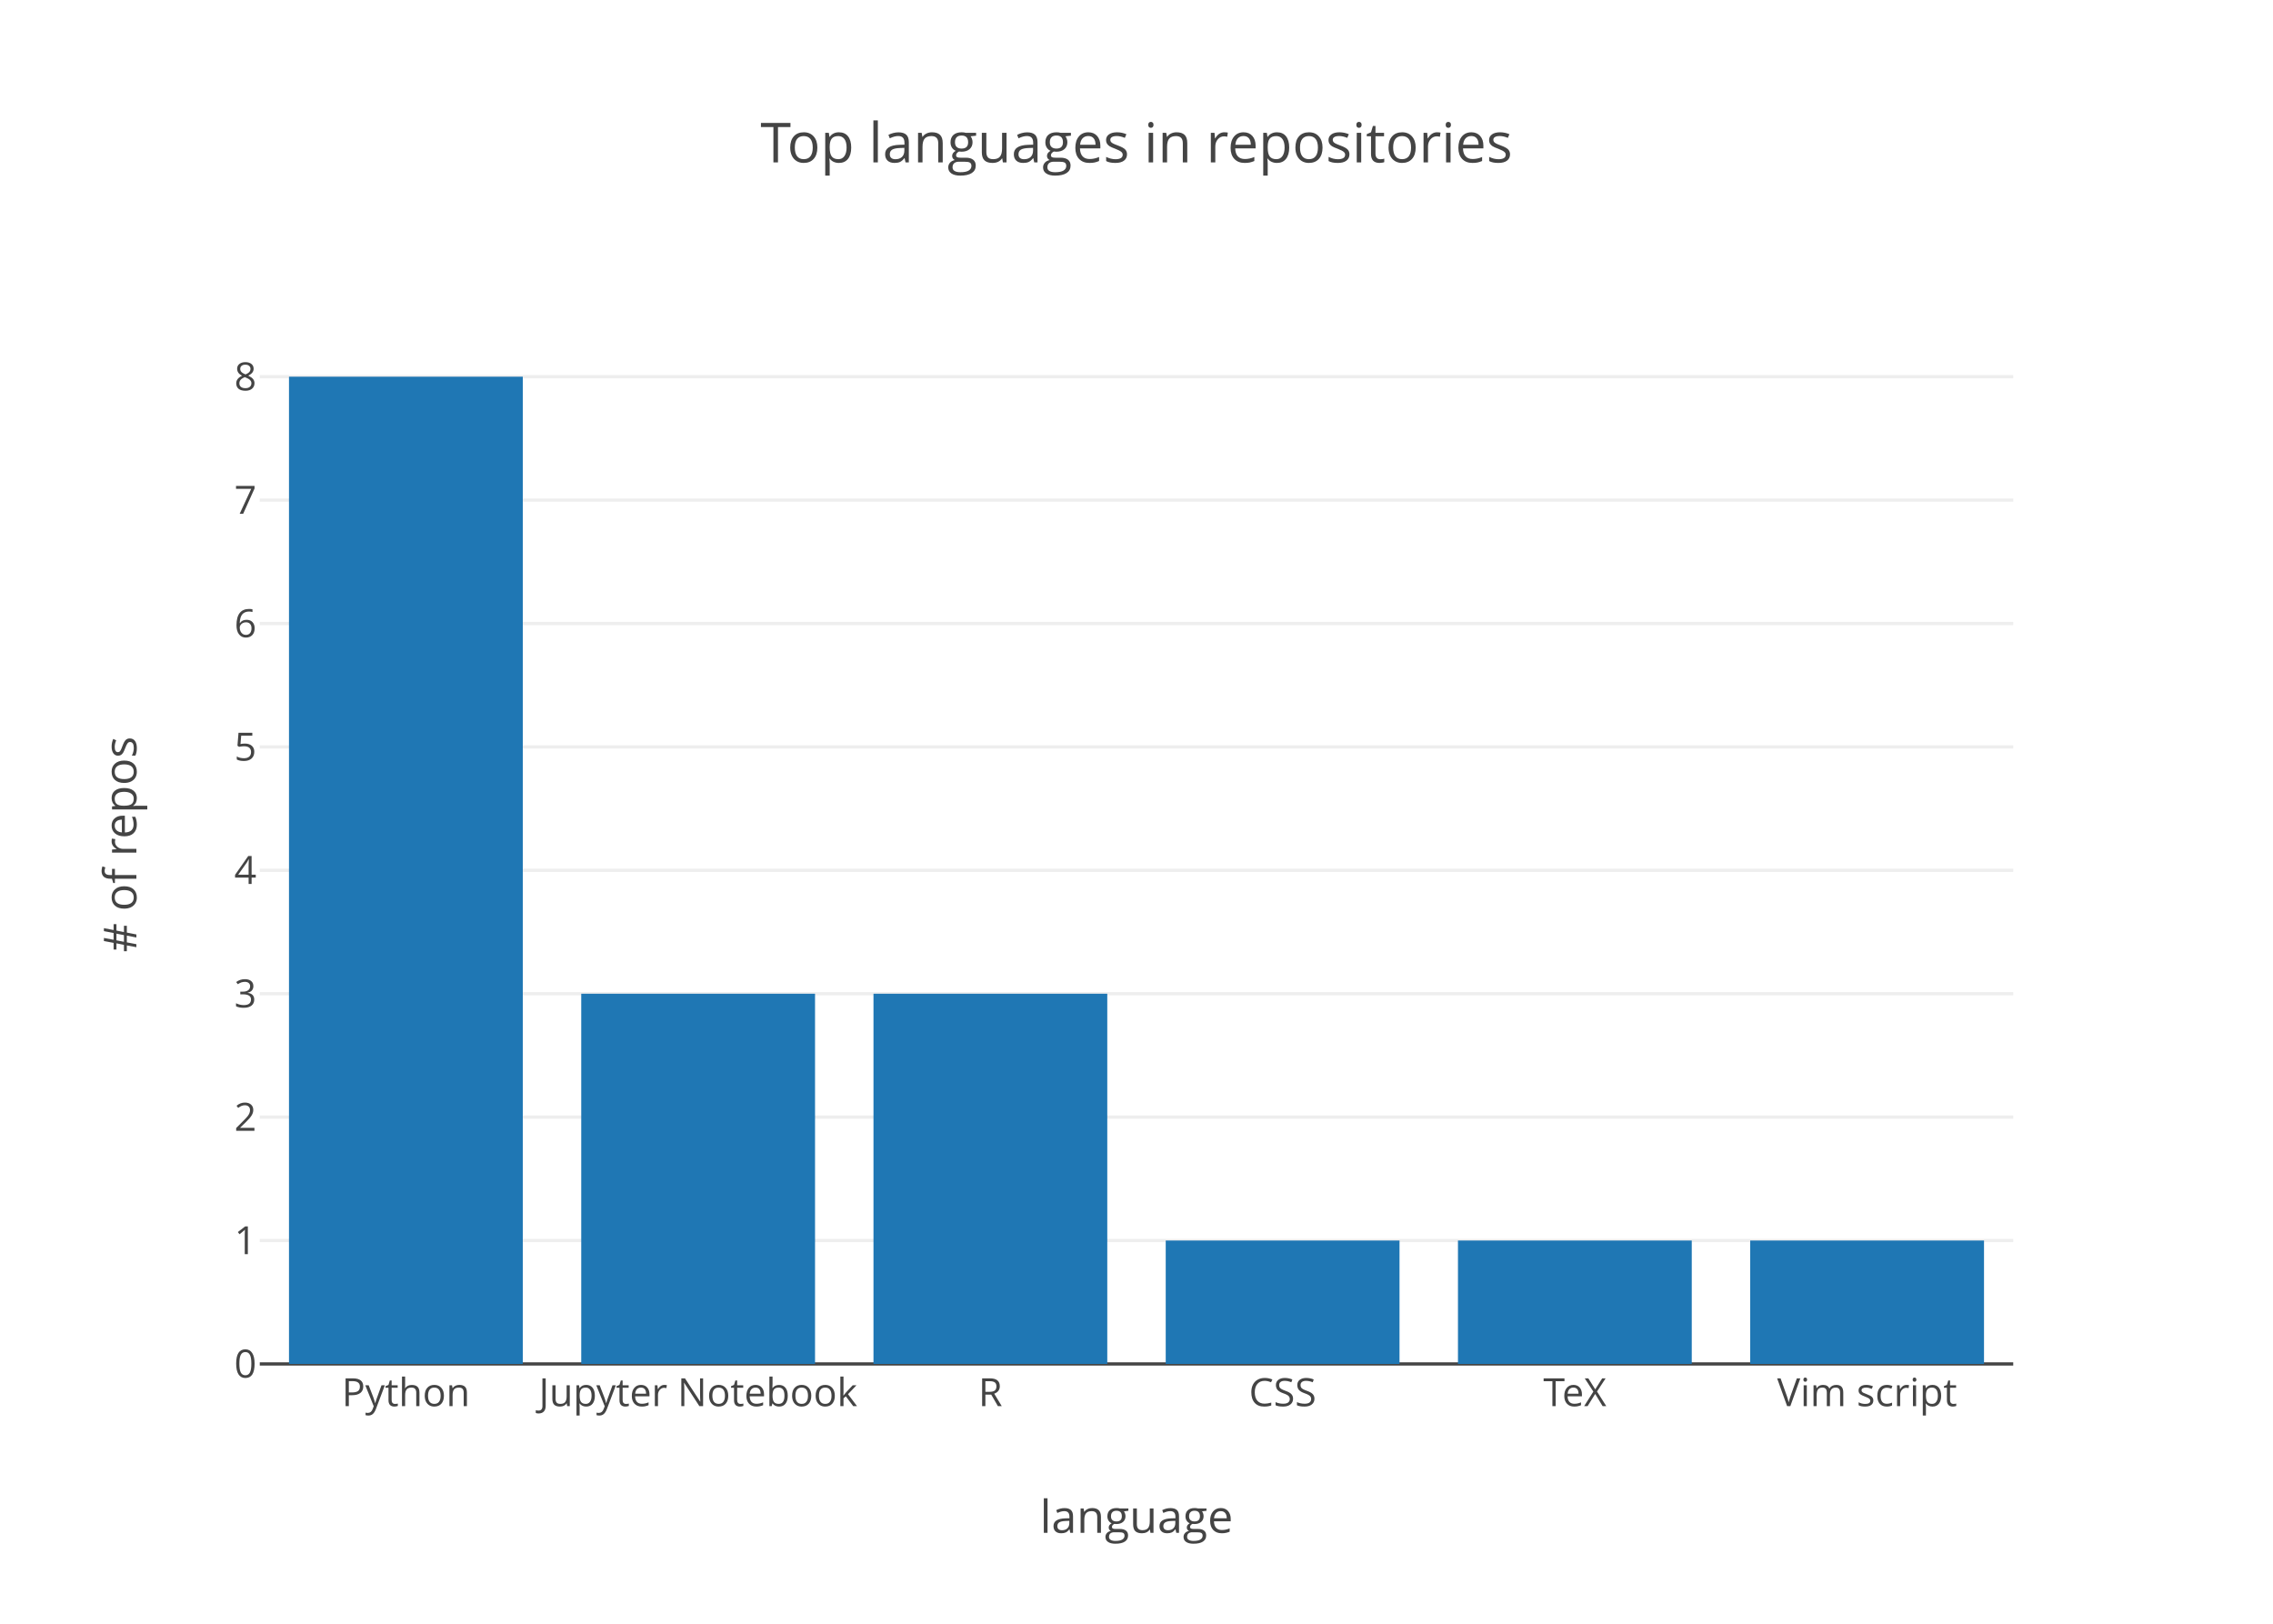
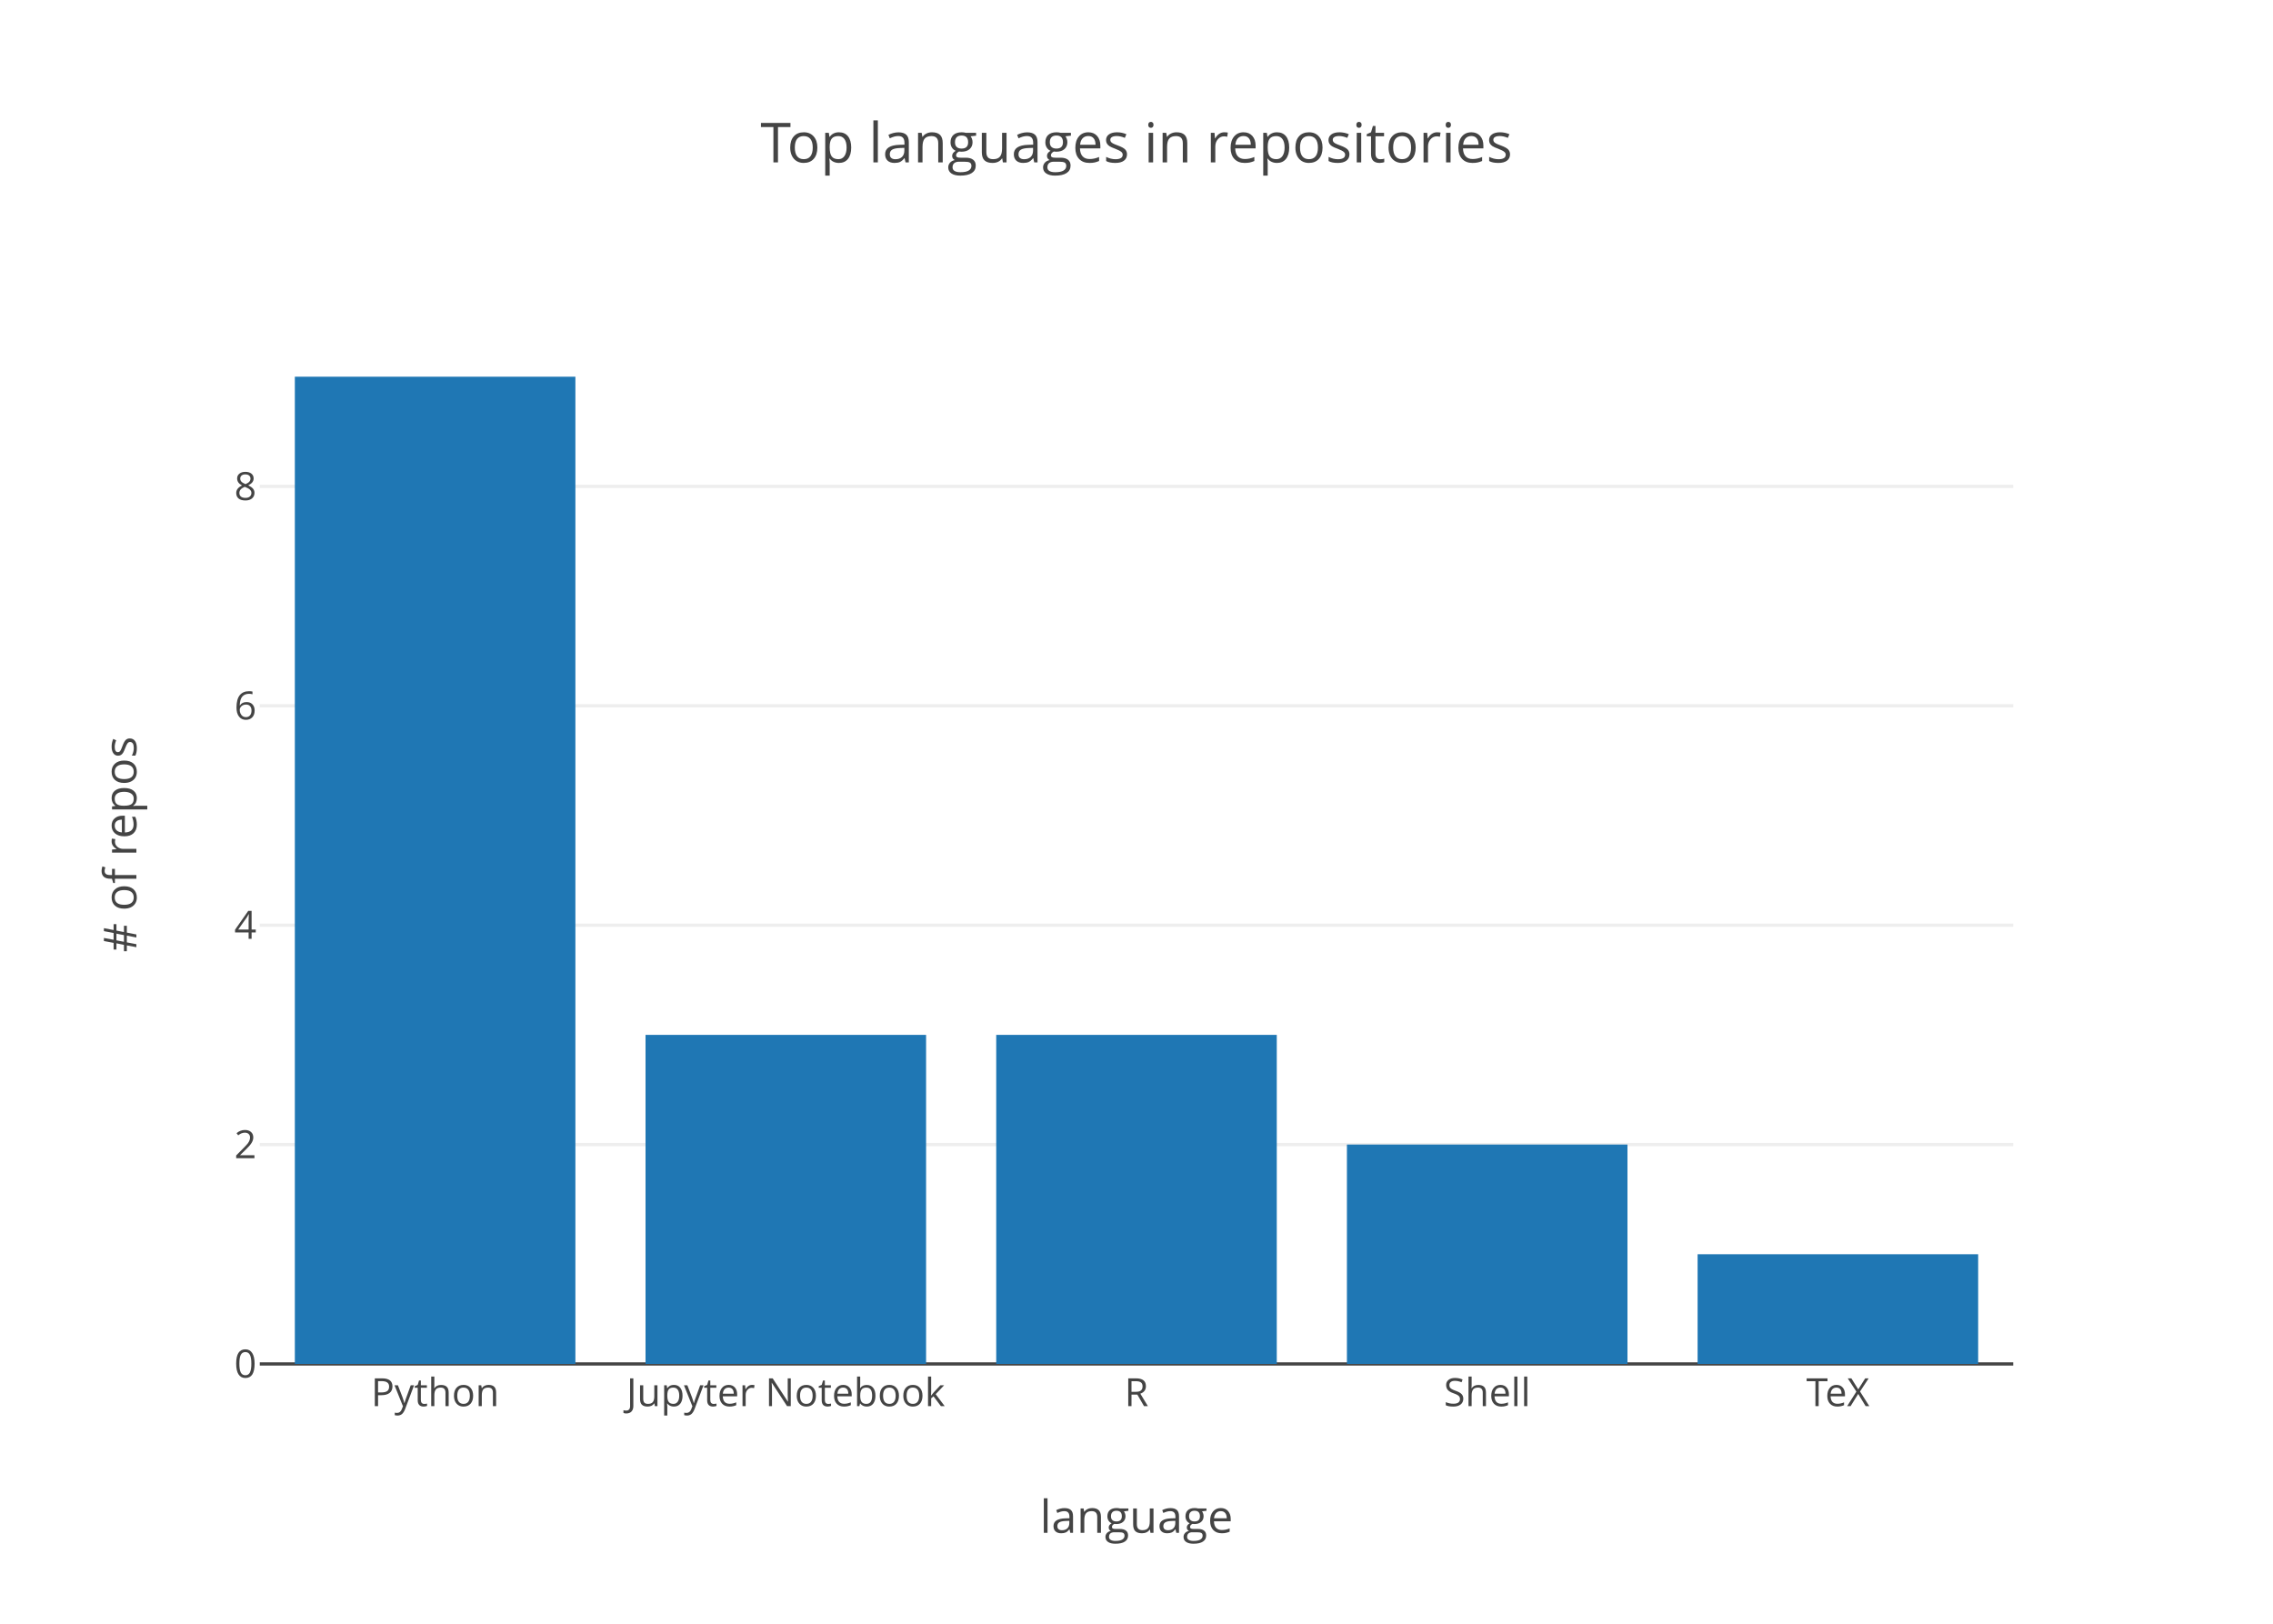
<svg xmlns="http://www.w3.org/2000/svg" class="main-svg" width="700" height="500" viewBox="0 0 700 500">
  <rect x="0" y="0" width="700" height="500" style="fill: rgb(255, 255, 255); fill-opacity: 1;" />
-   <defs id="defs-357727">
+   <defs id="defs-02c021">
    <g class="clips">
-       <clipPath id="clip357727xyplot" class="plotclip">
+       <clipPath id="clip02c021xyplot" class="plotclip">
        <rect width="540" height="320" />
      </clipPath>
-       <clipPath class="axesclip" id="clip357727x">
+       <clipPath class="axesclip" id="clip02c021x">
        <rect x="80" y="0" width="540" height="500" />
      </clipPath>
-       <clipPath class="axesclip" id="clip357727y">
+       <clipPath class="axesclip" id="clip02c021y">
        <rect x="0" y="100" width="700" height="320" />
      </clipPath>
-       <clipPath class="axesclip" id="clip357727xy">
+       <clipPath class="axesclip" id="clip02c021xy">
        <rect x="80" y="100" width="540" height="320" />
      </clipPath>
    </g>
    <g class="gradients" />
  </defs>
  <g class="bglayer" />
  <g class="layer-below">
    <g class="imagelayer" />
    <g class="shapelayer" />
  </g>
  <g class="cartesianlayer">
    <g class="subplot xy">
      <g class="layer-subplot">
        <g class="shapelayer" />
        <g class="imagelayer" />
      </g>
      <g class="gridlayer">
        <g class="x" />
        <g class="y">
-           <path class="ygrid crisp" transform="translate(0,382)" d="M80,0h540" style="stroke: rgb(238, 238, 238); stroke-opacity: 1; stroke-width: 1px;" />
-           <path class="ygrid crisp" transform="translate(0,344)" d="M80,0h540" style="stroke: rgb(238, 238, 238); stroke-opacity: 1; stroke-width: 1px;" />
-           <path class="ygrid crisp" transform="translate(0,306)" d="M80,0h540" style="stroke: rgb(238, 238, 238); stroke-opacity: 1; stroke-width: 1px;" />
-           <path class="ygrid crisp" transform="translate(0,268)" d="M80,0h540" style="stroke: rgb(238, 238, 238); stroke-opacity: 1; stroke-width: 1px;" />
-           <path class="ygrid crisp" transform="translate(0,230)" d="M80,0h540" style="stroke: rgb(238, 238, 238); stroke-opacity: 1; stroke-width: 1px;" />
-           <path class="ygrid crisp" transform="translate(0,192)" d="M80,0h540" style="stroke: rgb(238, 238, 238); stroke-opacity: 1; stroke-width: 1px;" />
-           <path class="ygrid crisp" transform="translate(0,154)" d="M80,0h540" style="stroke: rgb(238, 238, 238); stroke-opacity: 1; stroke-width: 1px;" />
-           <path class="ygrid crisp" transform="translate(0,116)" d="M80,0h540" style="stroke: rgb(238, 238, 238); stroke-opacity: 1; stroke-width: 1px;" />
+           <path class="ygrid crisp" transform="translate(0,352.44)" d="M80,0h540" style="stroke: rgb(238, 238, 238); stroke-opacity: 1; stroke-width: 1px;" />
+           <path class="ygrid crisp" transform="translate(0,284.89)" d="M80,0h540" style="stroke: rgb(238, 238, 238); stroke-opacity: 1; stroke-width: 1px;" />
+           <path class="ygrid crisp" transform="translate(0,217.33)" d="M80,0h540" style="stroke: rgb(238, 238, 238); stroke-opacity: 1; stroke-width: 1px;" />
+           <path class="ygrid crisp" transform="translate(0,149.78)" d="M80,0h540" style="stroke: rgb(238, 238, 238); stroke-opacity: 1; stroke-width: 1px;" />
        </g>
      </g>
      <g class="zerolinelayer">
        <path class="yzl zl crisp" transform="translate(0,420)" d="M80,0h540" style="stroke: rgb(68, 68, 68); stroke-opacity: 1; stroke-width: 1px;" />
      </g>
      <path class="xlines-below" />
      <path class="ylines-below" />
      <g class="overlines-below" />
      <g class="xaxislayer-below" />
      <g class="yaxislayer-below" />
      <g class="overaxes-below" />
-       <g class="plot" transform="translate(80, 100)" clip-path="url(#clip357727xyplot)">
+       <g class="plot" transform="translate(80, 100)" clip-path="url(#clip02c021xyplot)">
        <g class="barlayer mlayer">
          <g class="trace bars" style="opacity: 1;">
            <g class="points">
              <g class="point">
-                 <path d="M9,320V16H81V320Z" style="vector-effect: non-scaling-stroke; opacity: 1; stroke-width: 0px; fill: rgb(31, 119, 180); fill-opacity: 1;" />
+                 <path d="M10.8,320V16H97.2V320Z" style="vector-effect: non-scaling-stroke; opacity: 1; stroke-width: 0px; fill: rgb(31, 119, 180); fill-opacity: 1;" />
              </g>
              <g class="point">
-                 <path d="M99,320V206H171V320Z" style="vector-effect: non-scaling-stroke; opacity: 1; stroke-width: 0px; fill: rgb(31, 119, 180); fill-opacity: 1;" />
+                 <path d="M118.8,320V218.67H205.2V320Z" style="vector-effect: non-scaling-stroke; opacity: 1; stroke-width: 0px; fill: rgb(31, 119, 180); fill-opacity: 1;" />
              </g>
              <g class="point">
-                 <path d="M189,320V206H261V320Z" style="vector-effect: non-scaling-stroke; opacity: 1; stroke-width: 0px; fill: rgb(31, 119, 180); fill-opacity: 1;" />
+                 <path d="M226.8,320V218.67H313.2V320Z" style="vector-effect: non-scaling-stroke; opacity: 1; stroke-width: 0px; fill: rgb(31, 119, 180); fill-opacity: 1;" />
              </g>
              <g class="point">
-                 <path d="M279,320V282H351V320Z" style="vector-effect: non-scaling-stroke; opacity: 1; stroke-width: 0px; fill: rgb(31, 119, 180); fill-opacity: 1;" />
+                 <path d="M334.8,320V252.44H421.2V320Z" style="vector-effect: non-scaling-stroke; opacity: 1; stroke-width: 0px; fill: rgb(31, 119, 180); fill-opacity: 1;" />
              </g>
              <g class="point">
-                 <path d="M369,320V282H441V320Z" style="vector-effect: non-scaling-stroke; opacity: 1; stroke-width: 0px; fill: rgb(31, 119, 180); fill-opacity: 1;" />
-               </g>
-               <g class="point">
-                 <path d="M459,320V282H531V320Z" style="vector-effect: non-scaling-stroke; opacity: 1; stroke-width: 0px; fill: rgb(31, 119, 180); fill-opacity: 1;" />
+                 <path d="M442.8,320V286.22H529.2V320Z" style="vector-effect: non-scaling-stroke; opacity: 1; stroke-width: 0px; fill: rgb(31, 119, 180); fill-opacity: 1;" />
              </g>
            </g>
          </g>
        </g>
      </g>
      <g class="overplot" />
      <path class="xlines-above crisp" d="M0,0" style="fill: none;" />
      <path class="ylines-above crisp" d="M0,0" style="fill: none;" />
      <g class="overlines-above" />
      <g class="xaxislayer-above">
        <g class="xtick">
-           <text text-anchor="middle" x="0" y="433" transform="translate(125,0)" style="font-family: 'Open Sans', verdana, arial, sans-serif; font-size: 12px; fill: rgb(68, 68, 68); fill-opacity: 1; white-space: pre;">Python</text>
+           <text text-anchor="middle" x="0" y="433" transform="translate(134,0)" style="font-family: 'Open Sans', verdana, arial, sans-serif; font-size: 12px; fill: rgb(68, 68, 68); fill-opacity: 1; white-space: pre;">Python</text>
        </g>
        <g class="xtick">
-           <text text-anchor="middle" x="0" y="433" transform="translate(215,0)" style="font-family: 'Open Sans', verdana, arial, sans-serif; font-size: 12px; fill: rgb(68, 68, 68); fill-opacity: 1; white-space: pre;">Jupyter Notebook</text>
+           <text text-anchor="middle" x="0" y="433" transform="translate(242,0)" style="font-family: 'Open Sans', verdana, arial, sans-serif; font-size: 12px; fill: rgb(68, 68, 68); fill-opacity: 1; white-space: pre;">Jupyter Notebook</text>
        </g>
        <g class="xtick">
-           <text text-anchor="middle" x="0" y="433" transform="translate(305,0)" style="font-family: 'Open Sans', verdana, arial, sans-serif; font-size: 12px; fill: rgb(68, 68, 68); fill-opacity: 1; white-space: pre;">R</text>
+           <text text-anchor="middle" x="0" y="433" transform="translate(350,0)" style="font-family: 'Open Sans', verdana, arial, sans-serif; font-size: 12px; fill: rgb(68, 68, 68); fill-opacity: 1; white-space: pre;">R</text>
        </g>
        <g class="xtick">
-           <text text-anchor="middle" x="0" y="433" transform="translate(395,0)" style="font-family: 'Open Sans', verdana, arial, sans-serif; font-size: 12px; fill: rgb(68, 68, 68); fill-opacity: 1; white-space: pre;">CSS</text>
+           <text text-anchor="middle" x="0" y="433" transform="translate(458,0)" style="font-family: 'Open Sans', verdana, arial, sans-serif; font-size: 12px; fill: rgb(68, 68, 68); fill-opacity: 1; white-space: pre;">Shell</text>
        </g>
        <g class="xtick">
-           <text text-anchor="middle" x="0" y="433" transform="translate(485,0)" style="font-family: 'Open Sans', verdana, arial, sans-serif; font-size: 12px; fill: rgb(68, 68, 68); fill-opacity: 1; white-space: pre;">TeX</text>
-         </g>
-         <g class="xtick">
-           <text text-anchor="middle" x="0" y="433" transform="translate(575,0)" style="font-family: 'Open Sans', verdana, arial, sans-serif; font-size: 12px; fill: rgb(68, 68, 68); fill-opacity: 1; white-space: pre;">Vim script</text>
+           <text text-anchor="middle" x="0" y="433" transform="translate(566,0)" style="font-family: 'Open Sans', verdana, arial, sans-serif; font-size: 12px; fill: rgb(68, 68, 68); fill-opacity: 1; white-space: pre;">TeX</text>
        </g>
      </g>
      <g class="yaxislayer-above">
        <g class="ytick">
          <text text-anchor="end" x="79" y="4.2" transform="translate(0,420)" style="font-family: 'Open Sans', verdana, arial, sans-serif; font-size: 12px; fill: rgb(68, 68, 68); fill-opacity: 1; white-space: pre;">0</text>
        </g>
        <g class="ytick">
-           <text text-anchor="end" x="79" y="4.2" transform="translate(0,382)" style="font-family: 'Open Sans', verdana, arial, sans-serif; font-size: 12px; fill: rgb(68, 68, 68); fill-opacity: 1; white-space: pre;">1</text>
+           <text text-anchor="end" x="79" y="4.2" transform="translate(0,352.44)" style="font-family: 'Open Sans', verdana, arial, sans-serif; font-size: 12px; fill: rgb(68, 68, 68); fill-opacity: 1; white-space: pre;">2</text>
        </g>
        <g class="ytick">
-           <text text-anchor="end" x="79" y="4.2" transform="translate(0,344)" style="font-family: 'Open Sans', verdana, arial, sans-serif; font-size: 12px; fill: rgb(68, 68, 68); fill-opacity: 1; white-space: pre;">2</text>
+           <text text-anchor="end" x="79" y="4.2" transform="translate(0,284.89)" style="font-family: 'Open Sans', verdana, arial, sans-serif; font-size: 12px; fill: rgb(68, 68, 68); fill-opacity: 1; white-space: pre;">4</text>
        </g>
        <g class="ytick">
-           <text text-anchor="end" x="79" y="4.2" transform="translate(0,306)" style="font-family: 'Open Sans', verdana, arial, sans-serif; font-size: 12px; fill: rgb(68, 68, 68); fill-opacity: 1; white-space: pre;">3</text>
+           <text text-anchor="end" x="79" y="4.2" transform="translate(0,217.33)" style="font-family: 'Open Sans', verdana, arial, sans-serif; font-size: 12px; fill: rgb(68, 68, 68); fill-opacity: 1; white-space: pre;">6</text>
        </g>
        <g class="ytick">
-           <text text-anchor="end" x="79" y="4.2" transform="translate(0,268)" style="font-family: 'Open Sans', verdana, arial, sans-serif; font-size: 12px; fill: rgb(68, 68, 68); fill-opacity: 1; white-space: pre;">4</text>
-         </g>
-         <g class="ytick">
-           <text text-anchor="end" x="79" y="4.2" transform="translate(0,230)" style="font-family: 'Open Sans', verdana, arial, sans-serif; font-size: 12px; fill: rgb(68, 68, 68); fill-opacity: 1; white-space: pre;">5</text>
-         </g>
-         <g class="ytick">
-           <text text-anchor="end" x="79" y="4.2" transform="translate(0,192)" style="font-family: 'Open Sans', verdana, arial, sans-serif; font-size: 12px; fill: rgb(68, 68, 68); fill-opacity: 1; white-space: pre;">6</text>
-         </g>
-         <g class="ytick">
-           <text text-anchor="end" x="79" y="4.2" transform="translate(0,154)" style="font-family: 'Open Sans', verdana, arial, sans-serif; font-size: 12px; fill: rgb(68, 68, 68); fill-opacity: 1; white-space: pre;">7</text>
-         </g>
-         <g class="ytick">
-           <text text-anchor="end" x="79" y="4.2" transform="translate(0,116)" style="font-family: 'Open Sans', verdana, arial, sans-serif; font-size: 12px; fill: rgb(68, 68, 68); fill-opacity: 1; white-space: pre;">8</text>
+           <text text-anchor="end" x="79" y="4.2" transform="translate(0,149.78)" style="font-family: 'Open Sans', verdana, arial, sans-serif; font-size: 12px; fill: rgb(68, 68, 68); fill-opacity: 1; white-space: pre;">8</text>
        </g>
      </g>
      <g class="overaxes-above" />
    </g>
  </g>
  <g class="polarlayer" />
  <g class="ternarylayer" />
  <g class="geolayer" />
  <g class="pielayer" />
  <g class="glimages" />
-   <defs id="topdefs-357727">
+   <defs id="topdefs-02c021">
    <g class="clips" />
  </defs>
  <g class="layer-above">
    <g class="imagelayer" />
    <g class="shapelayer" />
  </g>
  <g class="infolayer">
    <g class="g-gtitle">
      <text class="gtitle" x="350" y="50" text-anchor="middle" dy="0em" style="font-family: 'Open Sans', verdana, arial, sans-serif; font-size: 17px; fill: rgb(68, 68, 68); opacity: 1; font-weight: normal; white-space: pre;">Top languages in repositories</text>
    </g>
    <g class="g-xtitle">
      <text class="xtitle" x="350" y="472" text-anchor="middle" style="font-family: 'Open Sans', verdana, arial, sans-serif; font-size: 14px; fill: rgb(68, 68, 68); opacity: 1; font-weight: normal; white-space: pre;">language</text>
    </g>
    <g class="g-ytitle">
      <text class="ytitle" transform="rotate(-90,42,260)" x="42" y="260" text-anchor="middle" style="font-family: 'Open Sans', verdana, arial, sans-serif; font-size: 14px; fill: rgb(68, 68, 68); opacity: 1; font-weight: normal; white-space: pre;"># of repos</text>
    </g>
  </g>
</svg>
